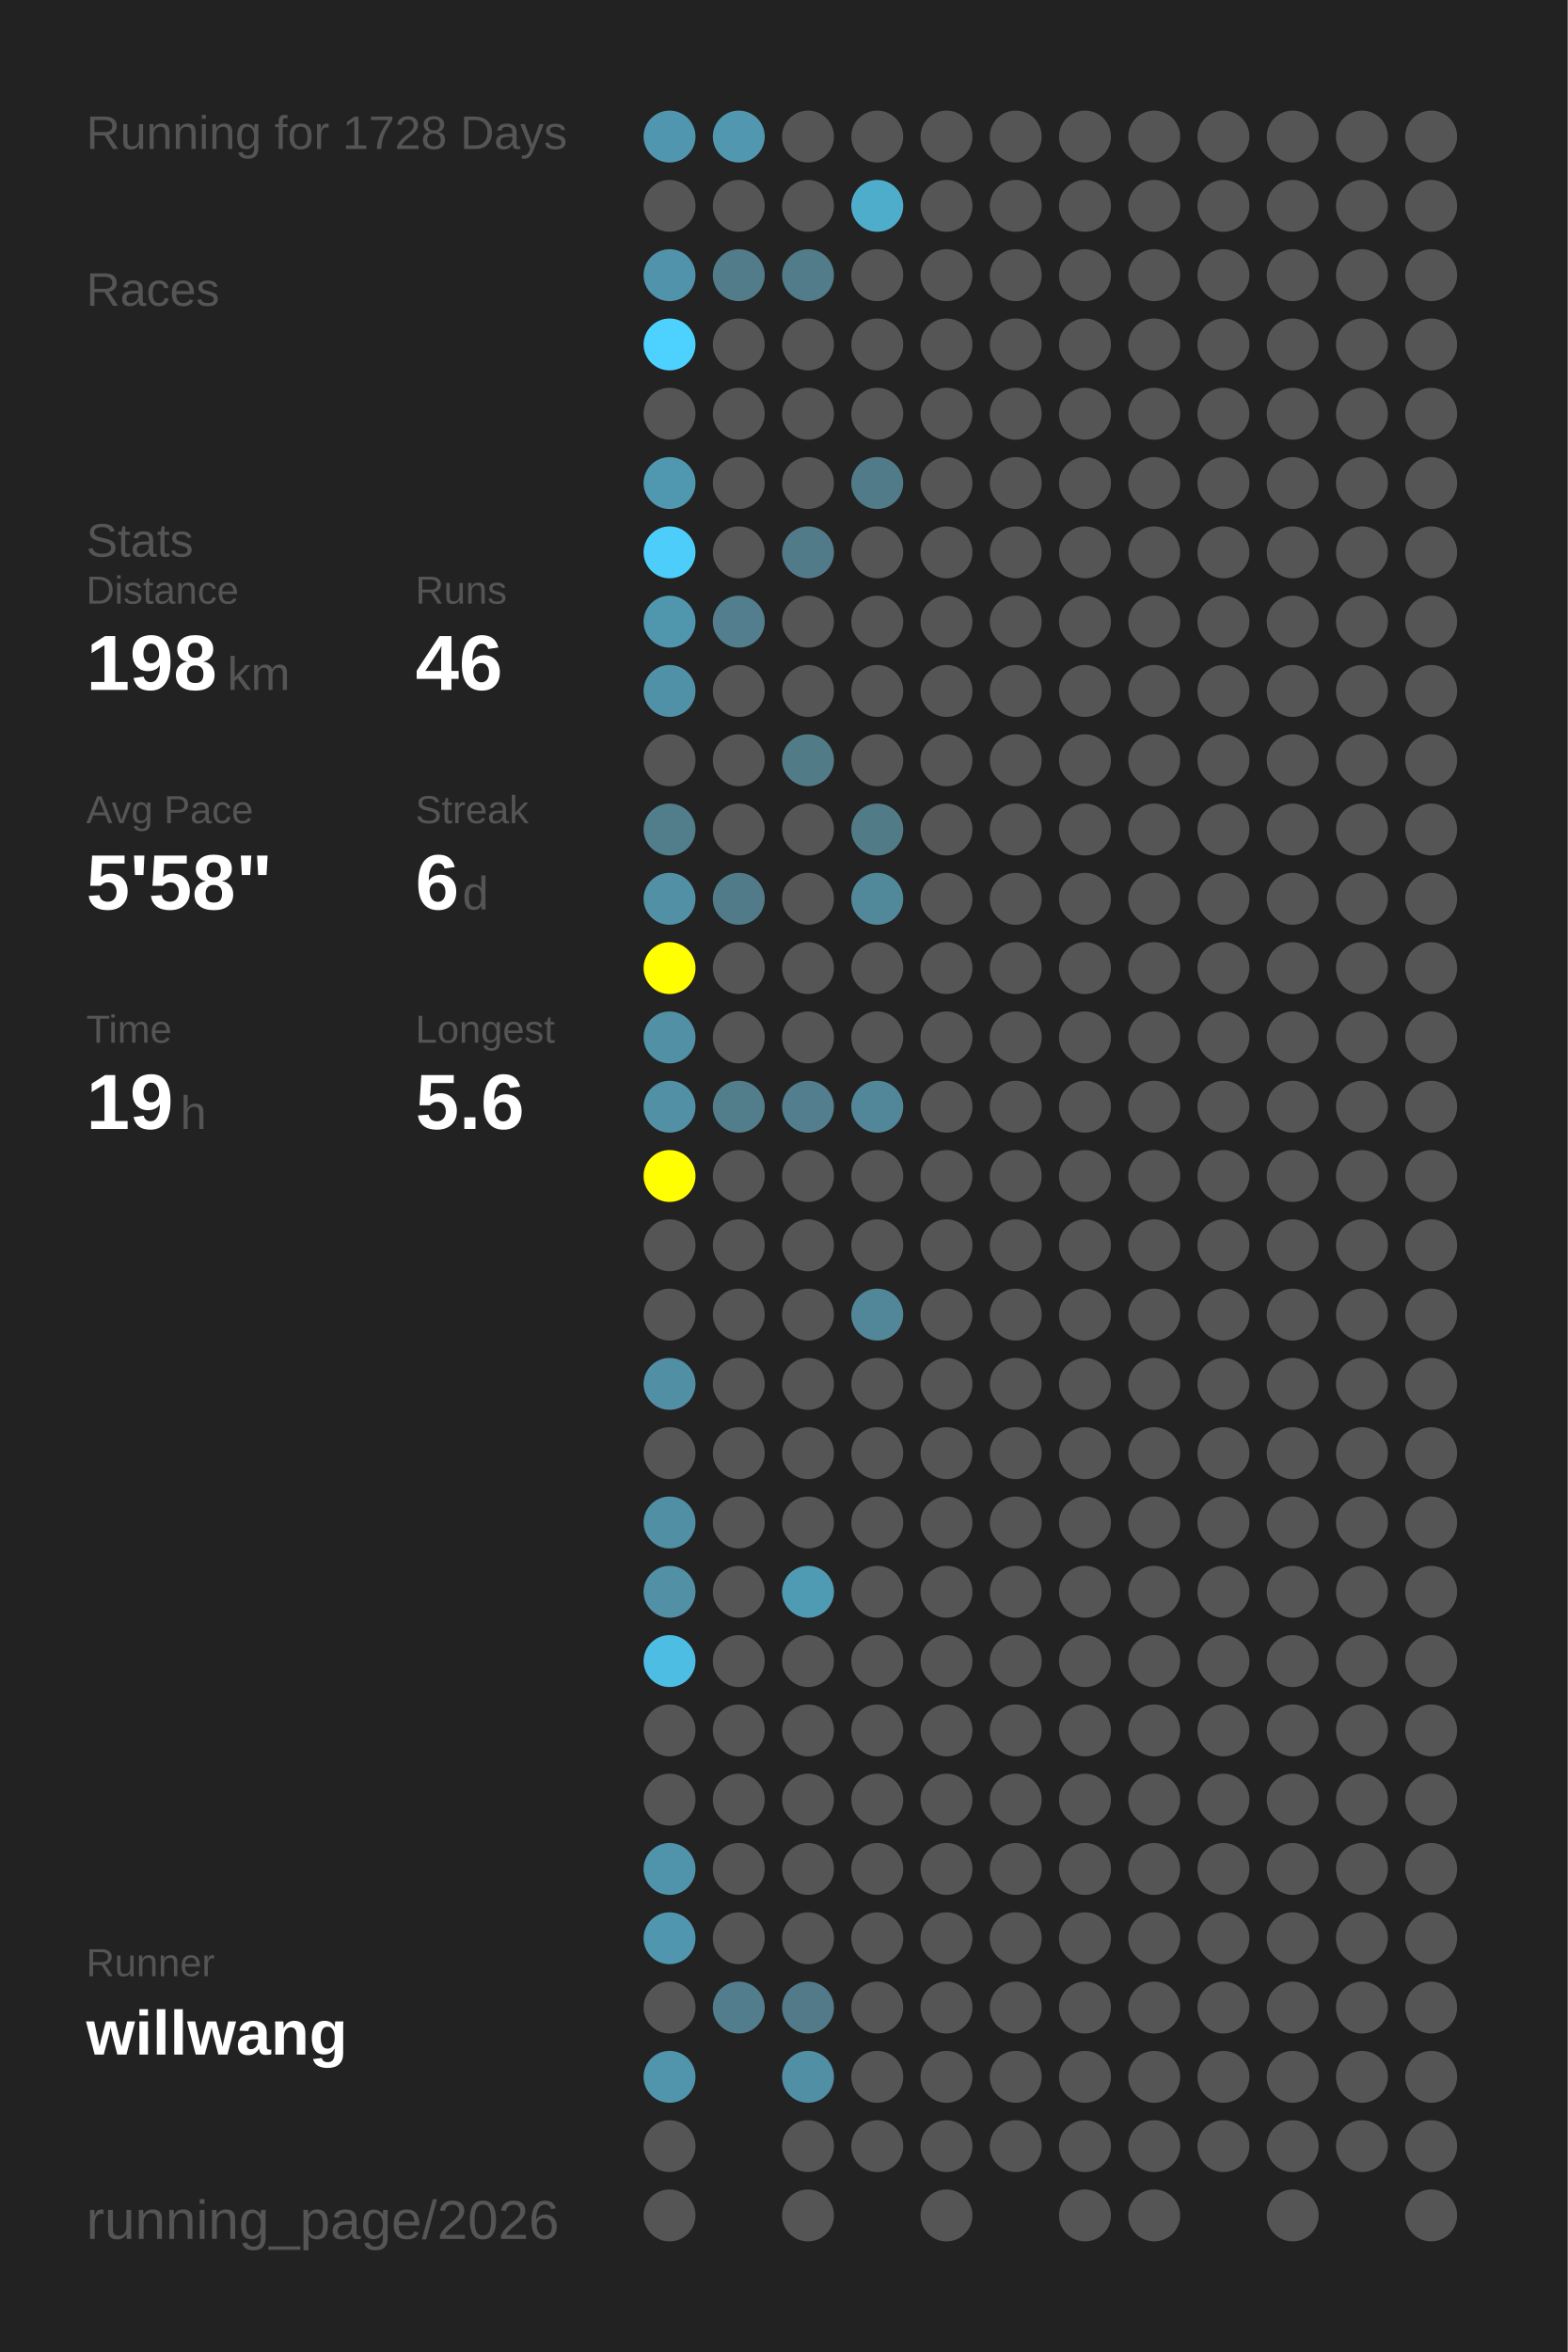
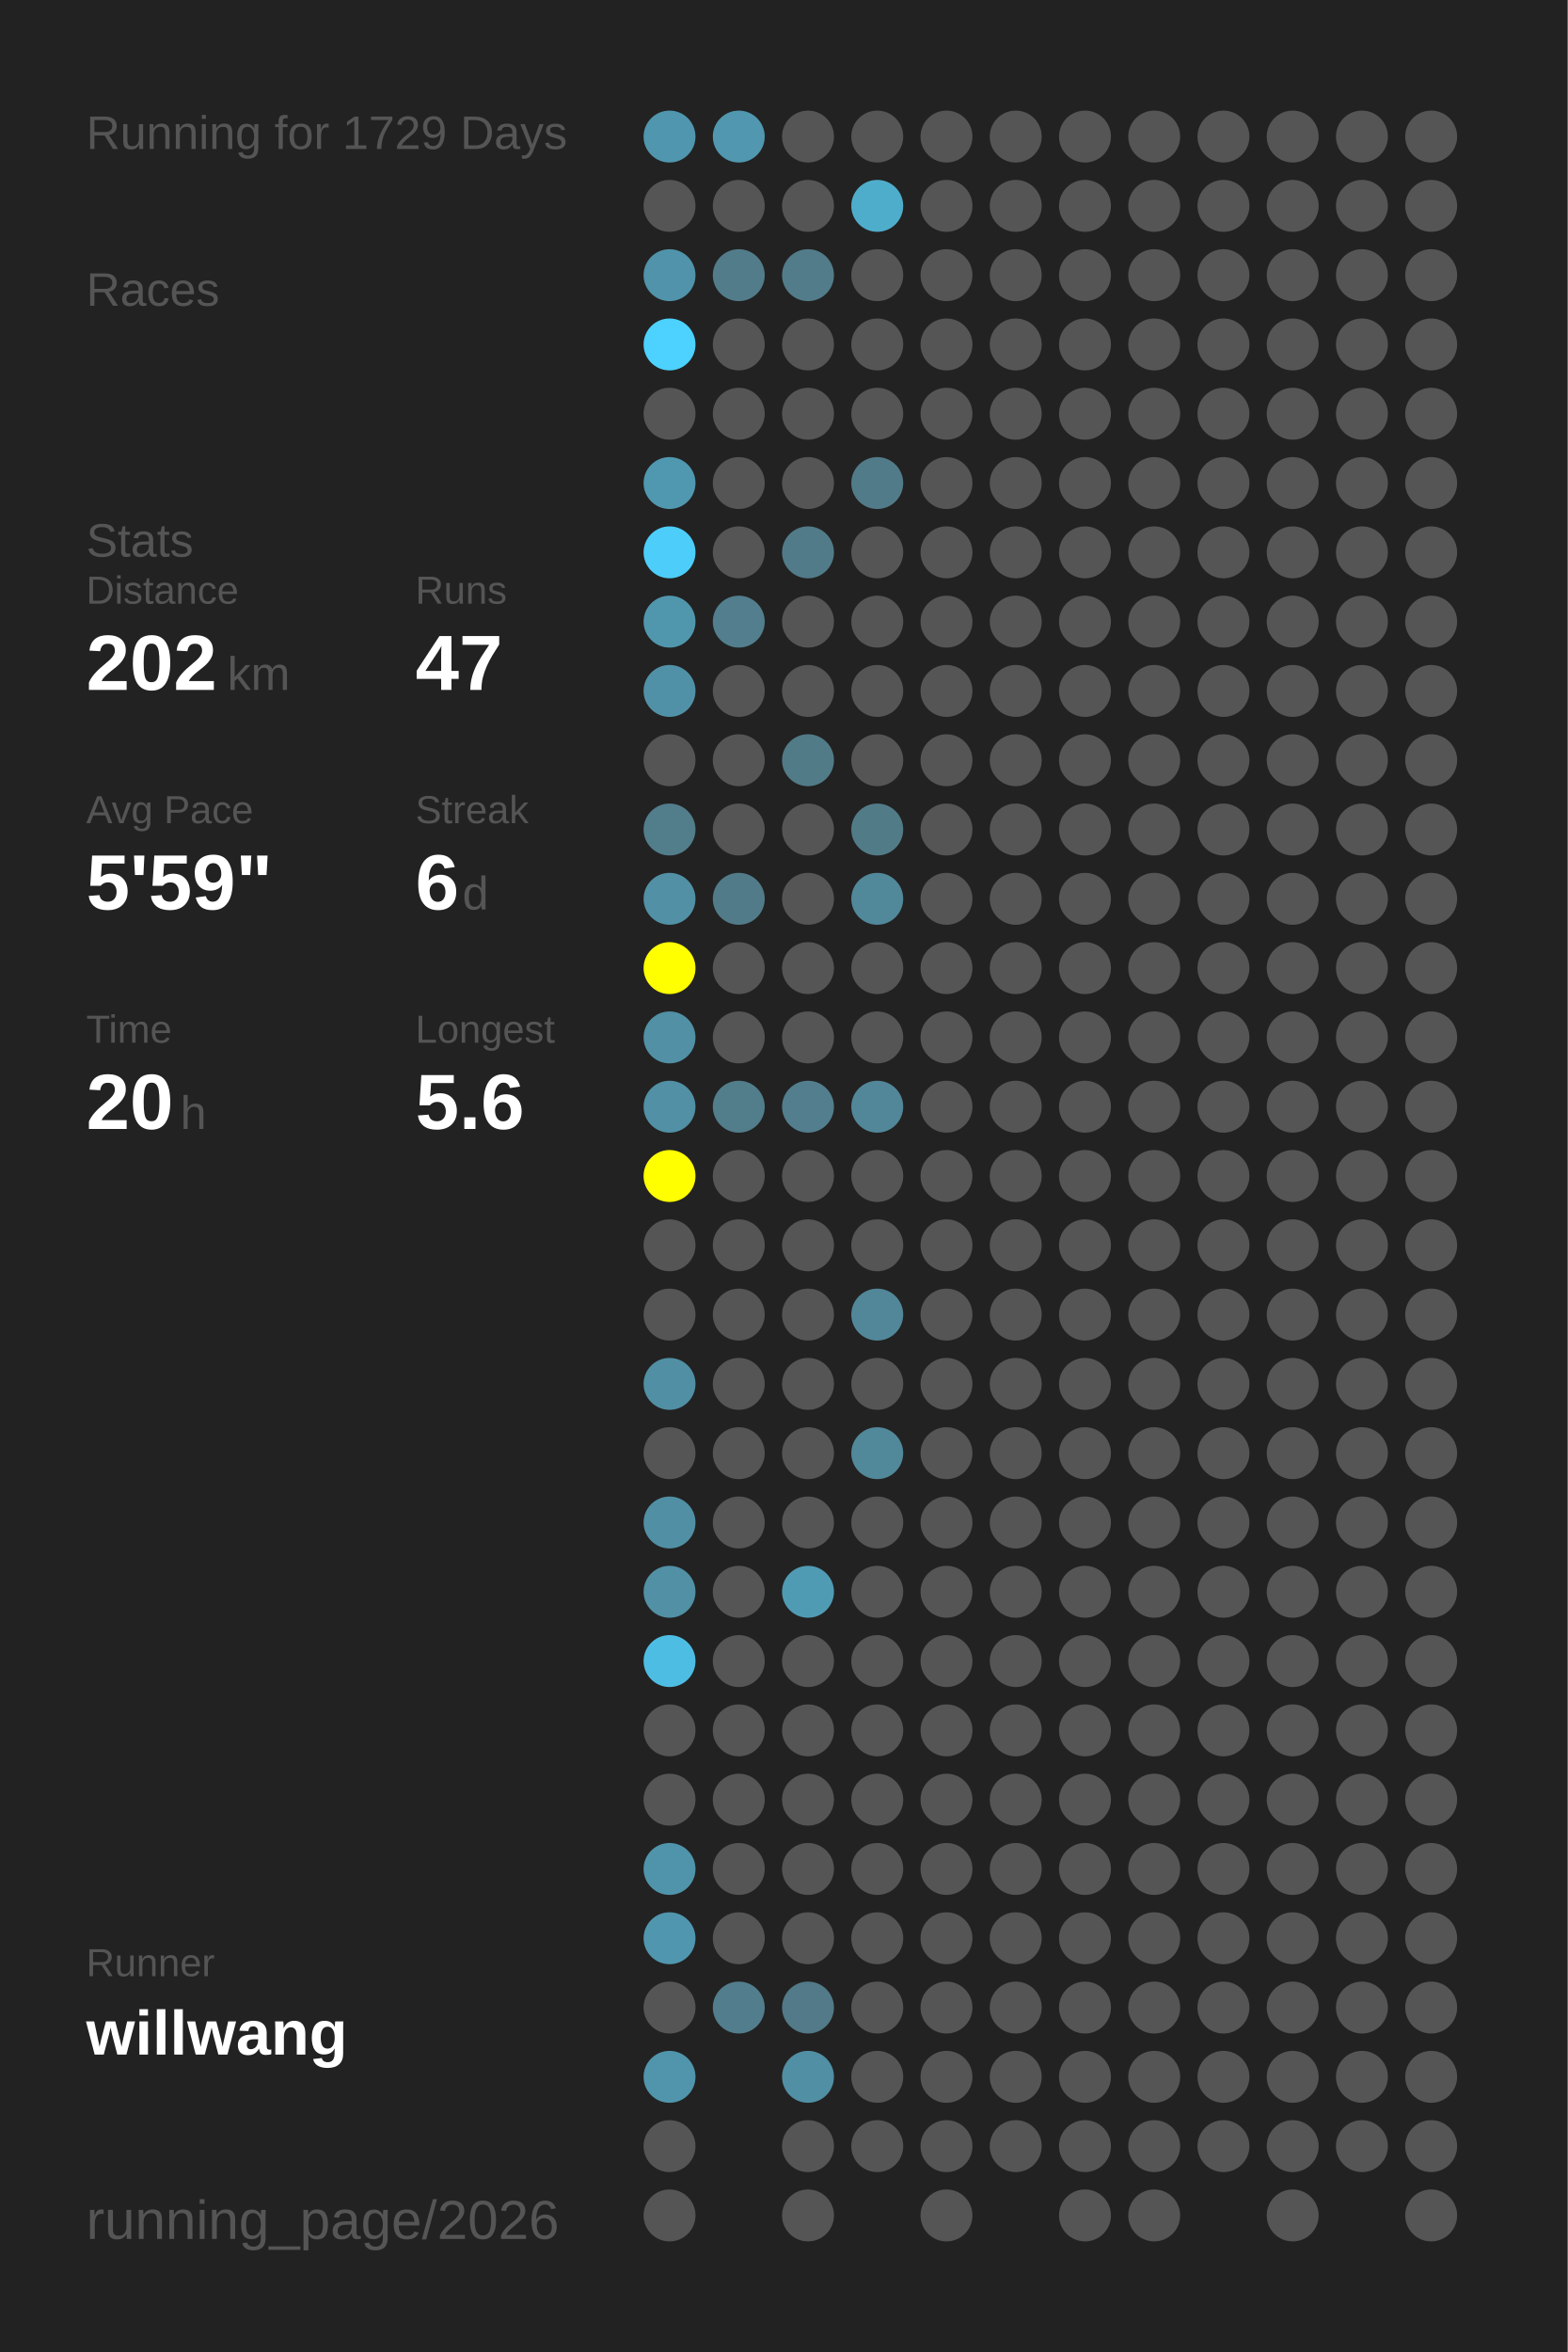
<svg xmlns="http://www.w3.org/2000/svg" baseProfile="full" height="300mm" version="1.1" viewBox="0,0,200,300" width="200mm">
  <defs />
  <rect fill="#222222" height="300" width="200" x="0" y="0" />
-   <text fill="#555555" style="font-size:6px; font-family:Arial;" x="11" y="19">Running for 1728 Days</text>
+   <text fill="#555555" style="font-size:6px; font-family:Arial;" x="11" y="19">Running for 1729 Days</text>
  <text fill="#555555" style="font-size:6px; font-family:Arial;" x="11" y="39">Races</text>
  <text fill="#555555" style="font-size:6px; font-family:Arial;" x="11" y="71">Stats</text>
  <text fill="#555555" style="font-size:5px; font-family:Arial;" x="11" y="77">Distance</text>
-   <text fill="#FFFFFF" style="font-size:10px; font-family:Arial; font-weight:bold;" x="11" y="88">198</text>
+   <text fill="#FFFFFF" style="font-size:10px; font-family:Arial; font-weight:bold;" x="11" y="88">202</text>
  <text fill="#555555" style="font-size:6px; font-family:Arial;" x="29" y="88">km</text>
  <text fill="#555555" style="font-size:5px; font-family:Arial;" x="53" y="77">Runs</text>
-   <text fill="#FFFFFF" style="font-size:10px; font-family:Arial; font-weight:bold;" x="53" y="88">46</text>
+   <text fill="#FFFFFF" style="font-size:10px; font-family:Arial; font-weight:bold;" x="53" y="88">47</text>
  <text fill="#555555" style="font-size:5px; font-family:Arial;" x="11" y="105">Avg Pace</text>
-   <text fill="#FFFFFF" style="font-size:10px; font-family:Arial; font-weight:bold;" x="11" y="116">5'58"</text>
+   <text fill="#FFFFFF" style="font-size:10px; font-family:Arial; font-weight:bold;" x="11" y="116">5'59"</text>
  <text fill="#555555" style="font-size:5px; font-family:Arial;" x="53" y="105">Streak</text>
  <text fill="#FFFFFF" style="font-size:10px; font-family:Arial; font-weight:bold;" x="53" y="116">6</text>
  <text fill="#555555" style="font-size:6px; font-family:Arial;" x="59" y="116">d</text>
  <text fill="#555555" style="font-size:5px; font-family:Arial;" x="11" y="133">Time</text>
-   <text fill="#FFFFFF" style="font-size:10px; font-family:Arial; font-weight:bold;" x="11" y="144">19</text>
+   <text fill="#FFFFFF" style="font-size:10px; font-family:Arial; font-weight:bold;" x="11" y="144">20</text>
  <text fill="#555555" style="font-size:6px; font-family:Arial;" x="23" y="144">h</text>
  <text fill="#555555" style="font-size:5px; font-family:Arial;" x="53" y="133">Longest</text>
  <text fill="#FFFFFF" style="font-size:10px; font-family:Arial; font-weight:bold;" x="53" y="144">5.6</text>
  <text fill="#555555" style="font-size:5px; font-family:Arial;" x="11" y="252.065">Runner</text>
  <text fill="#FFFFFF" style="font-size:8px; font-family:Arial; font-weight:bold;" x="11" y="262.065">willwang</text>
  <text fill="#555555" style="font-size:7px; font-family:Arial;" x="11" y="285.581">running_page/2026</text>
  <circle cx="85.417" cy="17.419" fill="#5096ae" r="3.312" />
  <circle cx="85.417" cy="26.258" fill="#555555" r="3.312" />
  <circle cx="85.417" cy="35.097" fill="#5093aa" r="3.312" />
  <circle cx="85.417" cy="43.935" fill="#4dd1fe" r="3.312" />
  <circle cx="85.417" cy="52.774" fill="#555555" r="3.312" />
  <circle cx="85.417" cy="61.613" fill="#5098b0" r="3.312" />
  <circle cx="85.417" cy="70.452" fill="#4dcefa" r="3.312" />
  <circle cx="85.417" cy="79.29" fill="#5097ae" r="3.312" />
  <circle cx="85.417" cy="88.129" fill="#5191a7" r="3.312" />
  <circle cx="85.417" cy="96.968" fill="#555555" r="3.312" />
  <circle cx="85.417" cy="105.806" fill="#527d8b" r="3.312" />
  <circle cx="85.417" cy="114.645" fill="#5190a5" r="3.312" />
  <circle cx="85.417" cy="123.484" fill="#FFFF00" r="3.312" />
  <circle cx="85.417" cy="132.323" fill="#5190a5" r="3.312" />
  <circle cx="85.417" cy="141.161" fill="#5190a5" r="3.312" />
  <circle cx="85.417" cy="150" fill="#FFFF00" r="3.312" />
  <circle cx="85.417" cy="158.839" fill="#555555" r="3.312" />
  <circle cx="85.417" cy="167.677" fill="#555555" r="3.312" />
  <circle cx="85.417" cy="176.516" fill="#518fa4" r="3.312" />
  <circle cx="85.417" cy="185.355" fill="#555555" r="3.312" />
  <circle cx="85.417" cy="194.194" fill="#518fa4" r="3.312" />
  <circle cx="85.417" cy="203.032" fill="#5190a5" r="3.312" />
  <circle cx="85.417" cy="211.871" fill="#4ebde3" r="3.312" />
  <circle cx="85.417" cy="220.71" fill="#555555" r="3.312" />
  <circle cx="85.417" cy="229.548" fill="#555555" r="3.312" />
  <circle cx="85.417" cy="238.387" fill="#5094ab" r="3.312" />
  <circle cx="85.417" cy="247.226" fill="#5096ae" r="3.312" />
  <circle cx="85.417" cy="256.065" fill="#555555" r="3.312" />
  <circle cx="85.417" cy="264.903" fill="#5095ac" r="3.312" />
  <circle cx="85.417" cy="273.742" fill="#555555" r="3.312" />
  <circle cx="85.417" cy="282.581" fill="#555555" r="3.312" />
  <circle cx="94.25" cy="17.419" fill="#5097af" r="3.312" />
  <circle cx="94.25" cy="26.258" fill="#555555" r="3.312" />
  <circle cx="94.25" cy="35.097" fill="#527c8a" r="3.312" />
  <circle cx="94.25" cy="43.935" fill="#555555" r="3.312" />
  <circle cx="94.25" cy="52.774" fill="#555555" r="3.312" />
  <circle cx="94.25" cy="61.613" fill="#555555" r="3.312" />
  <circle cx="94.25" cy="70.452" fill="#555555" r="3.312" />
  <circle cx="94.25" cy="79.29" fill="#527e8d" r="3.312" />
  <circle cx="94.25" cy="88.129" fill="#555555" r="3.312" />
  <circle cx="94.25" cy="96.968" fill="#555555" r="3.312" />
  <circle cx="94.25" cy="105.806" fill="#555555" r="3.312" />
  <circle cx="94.25" cy="114.645" fill="#527b89" r="3.312" />
  <circle cx="94.25" cy="123.484" fill="#555555" r="3.312" />
  <circle cx="94.25" cy="132.323" fill="#555555" r="3.312" />
  <circle cx="94.25" cy="141.161" fill="#527d8b" r="3.312" />
  <circle cx="94.25" cy="150" fill="#555555" r="3.312" />
  <circle cx="94.25" cy="158.839" fill="#555555" r="3.312" />
  <circle cx="94.25" cy="167.677" fill="#555555" r="3.312" />
  <circle cx="94.25" cy="176.516" fill="#555555" r="3.312" />
  <circle cx="94.25" cy="185.355" fill="#555555" r="3.312" />
  <circle cx="94.25" cy="194.194" fill="#555555" r="3.312" />
  <circle cx="94.25" cy="203.032" fill="#555555" r="3.312" />
  <circle cx="94.25" cy="211.871" fill="#555555" r="3.312" />
  <circle cx="94.25" cy="220.71" fill="#555555" r="3.312" />
  <circle cx="94.25" cy="229.548" fill="#555555" r="3.312" />
  <circle cx="94.25" cy="238.387" fill="#555555" r="3.312" />
  <circle cx="94.25" cy="247.226" fill="#555555" r="3.312" />
  <circle cx="94.25" cy="256.065" fill="#527d8c" r="3.312" />
  <circle cx="103.083" cy="17.419" fill="#555555" r="3.312" />
  <circle cx="103.083" cy="26.258" fill="#555555" r="3.312" />
  <circle cx="103.083" cy="35.097" fill="#527c8a" r="3.312" />
  <circle cx="103.083" cy="43.935" fill="#555555" r="3.312" />
  <circle cx="103.083" cy="52.774" fill="#555555" r="3.312" />
  <circle cx="103.083" cy="61.613" fill="#555555" r="3.312" />
  <circle cx="103.083" cy="70.452" fill="#527b89" r="3.312" />
  <circle cx="103.083" cy="79.29" fill="#555555" r="3.312" />
  <circle cx="103.083" cy="88.129" fill="#555555" r="3.312" />
  <circle cx="103.083" cy="96.968" fill="#527b88" r="3.312" />
  <circle cx="103.083" cy="105.806" fill="#555555" r="3.312" />
  <circle cx="103.083" cy="114.645" fill="#555555" r="3.312" />
  <circle cx="103.083" cy="123.484" fill="#555555" r="3.312" />
  <circle cx="103.083" cy="132.323" fill="#555555" r="3.312" />
  <circle cx="103.083" cy="141.161" fill="#527e8d" r="3.312" />
  <circle cx="103.083" cy="150" fill="#555555" r="3.312" />
  <circle cx="103.083" cy="158.839" fill="#555555" r="3.312" />
  <circle cx="103.083" cy="167.677" fill="#555555" r="3.312" />
  <circle cx="103.083" cy="176.516" fill="#555555" r="3.312" />
  <circle cx="103.083" cy="185.355" fill="#555555" r="3.312" />
  <circle cx="103.083" cy="194.194" fill="#555555" r="3.312" />
  <circle cx="103.083" cy="203.032" fill="#509bb4" r="3.312" />
  <circle cx="103.083" cy="211.871" fill="#555555" r="3.312" />
  <circle cx="103.083" cy="220.71" fill="#555555" r="3.312" />
  <circle cx="103.083" cy="229.548" fill="#555555" r="3.312" />
  <circle cx="103.083" cy="238.387" fill="#555555" r="3.312" />
  <circle cx="103.083" cy="247.226" fill="#555555" r="3.312" />
  <circle cx="103.083" cy="256.065" fill="#527a88" r="3.312" />
  <circle cx="103.083" cy="264.903" fill="#518fa4" r="3.312" />
  <circle cx="103.083" cy="273.742" fill="#555555" r="3.312" />
  <circle cx="103.083" cy="282.581" fill="#555555" r="3.312" />
  <circle cx="111.917" cy="17.419" fill="#555555" r="3.312" />
  <circle cx="111.917" cy="26.258" fill="#4fadcc" r="3.312" />
  <circle cx="111.917" cy="35.097" fill="#555555" r="3.312" />
  <circle cx="111.917" cy="43.935" fill="#555555" r="3.312" />
  <circle cx="111.917" cy="52.774" fill="#555555" r="3.312" />
  <circle cx="111.917" cy="61.613" fill="#527b89" r="3.312" />
  <circle cx="111.917" cy="70.452" fill="#555555" r="3.312" />
  <circle cx="111.917" cy="79.29" fill="#555555" r="3.312" />
  <circle cx="111.917" cy="88.129" fill="#555555" r="3.312" />
  <circle cx="111.917" cy="96.968" fill="#555555" r="3.312" />
  <circle cx="111.917" cy="105.806" fill="#527b88" r="3.312" />
  <circle cx="111.917" cy="114.645" fill="#51889a" r="3.312" />
  <circle cx="111.917" cy="123.484" fill="#555555" r="3.312" />
  <circle cx="111.917" cy="132.323" fill="#555555" r="3.312" />
  <circle cx="111.917" cy="141.161" fill="#518799" r="3.312" />
  <circle cx="111.917" cy="150" fill="#555555" r="3.312" />
  <circle cx="111.917" cy="158.839" fill="#555555" r="3.312" />
  <circle cx="111.917" cy="167.677" fill="#518799" r="3.312" />
  <circle cx="111.917" cy="176.516" fill="#555555" r="3.312" />
-   <circle cx="111.917" cy="185.355" fill="#555555" r="3.312" />
+   <circle cx="111.917" cy="185.355" fill="#51889a" r="3.312" />
  <circle cx="111.917" cy="194.194" fill="#555555" r="3.312" />
  <circle cx="111.917" cy="203.032" fill="#555555" r="3.312" />
  <circle cx="111.917" cy="211.871" fill="#555555" r="3.312" />
  <circle cx="111.917" cy="220.71" fill="#555555" r="3.312" />
  <circle cx="111.917" cy="229.548" fill="#555555" r="3.312" />
  <circle cx="111.917" cy="238.387" fill="#555555" r="3.312" />
  <circle cx="111.917" cy="247.226" fill="#555555" r="3.312" />
  <circle cx="111.917" cy="256.065" fill="#555555" r="3.312" />
  <circle cx="111.917" cy="264.903" fill="#555555" r="3.312" />
  <circle cx="111.917" cy="273.742" fill="#555555" r="3.312" />
  <circle cx="120.75" cy="17.419" fill="#555555" r="3.312" />
  <circle cx="120.75" cy="26.258" fill="#555555" r="3.312" />
  <circle cx="120.75" cy="35.097" fill="#555555" r="3.312" />
  <circle cx="120.75" cy="43.935" fill="#555555" r="3.312" />
  <circle cx="120.75" cy="52.774" fill="#555555" r="3.312" />
  <circle cx="120.75" cy="61.613" fill="#555555" r="3.312" />
  <circle cx="120.75" cy="70.452" fill="#555555" r="3.312" />
  <circle cx="120.75" cy="79.29" fill="#555555" r="3.312" />
  <circle cx="120.75" cy="88.129" fill="#555555" r="3.312" />
  <circle cx="120.75" cy="96.968" fill="#555555" r="3.312" />
  <circle cx="120.75" cy="105.806" fill="#555555" r="3.312" />
  <circle cx="120.75" cy="114.645" fill="#555555" r="3.312" />
  <circle cx="120.75" cy="123.484" fill="#555555" r="3.312" />
  <circle cx="120.75" cy="132.323" fill="#555555" r="3.312" />
  <circle cx="120.75" cy="141.161" fill="#555555" r="3.312" />
  <circle cx="120.75" cy="150" fill="#555555" r="3.312" />
  <circle cx="120.75" cy="158.839" fill="#555555" r="3.312" />
  <circle cx="120.75" cy="167.677" fill="#555555" r="3.312" />
  <circle cx="120.75" cy="176.516" fill="#555555" r="3.312" />
  <circle cx="120.75" cy="185.355" fill="#555555" r="3.312" />
  <circle cx="120.75" cy="194.194" fill="#555555" r="3.312" />
  <circle cx="120.75" cy="203.032" fill="#555555" r="3.312" />
  <circle cx="120.75" cy="211.871" fill="#555555" r="3.312" />
  <circle cx="120.75" cy="220.71" fill="#555555" r="3.312" />
  <circle cx="120.75" cy="229.548" fill="#555555" r="3.312" />
  <circle cx="120.75" cy="238.387" fill="#555555" r="3.312" />
  <circle cx="120.75" cy="247.226" fill="#555555" r="3.312" />
  <circle cx="120.75" cy="256.065" fill="#555555" r="3.312" />
  <circle cx="120.75" cy="264.903" fill="#555555" r="3.312" />
  <circle cx="120.75" cy="273.742" fill="#555555" r="3.312" />
  <circle cx="120.75" cy="282.581" fill="#555555" r="3.312" />
  <circle cx="129.583" cy="17.419" fill="#555555" r="3.312" />
  <circle cx="129.583" cy="26.258" fill="#555555" r="3.312" />
  <circle cx="129.583" cy="35.097" fill="#555555" r="3.312" />
  <circle cx="129.583" cy="43.935" fill="#555555" r="3.312" />
  <circle cx="129.583" cy="52.774" fill="#555555" r="3.312" />
  <circle cx="129.583" cy="61.613" fill="#555555" r="3.312" />
  <circle cx="129.583" cy="70.452" fill="#555555" r="3.312" />
  <circle cx="129.583" cy="79.29" fill="#555555" r="3.312" />
  <circle cx="129.583" cy="88.129" fill="#555555" r="3.312" />
  <circle cx="129.583" cy="96.968" fill="#555555" r="3.312" />
  <circle cx="129.583" cy="105.806" fill="#555555" r="3.312" />
  <circle cx="129.583" cy="114.645" fill="#555555" r="3.312" />
  <circle cx="129.583" cy="123.484" fill="#555555" r="3.312" />
  <circle cx="129.583" cy="132.323" fill="#555555" r="3.312" />
  <circle cx="129.583" cy="141.161" fill="#555555" r="3.312" />
  <circle cx="129.583" cy="150" fill="#555555" r="3.312" />
  <circle cx="129.583" cy="158.839" fill="#555555" r="3.312" />
  <circle cx="129.583" cy="167.677" fill="#555555" r="3.312" />
  <circle cx="129.583" cy="176.516" fill="#555555" r="3.312" />
  <circle cx="129.583" cy="185.355" fill="#555555" r="3.312" />
  <circle cx="129.583" cy="194.194" fill="#555555" r="3.312" />
  <circle cx="129.583" cy="203.032" fill="#555555" r="3.312" />
  <circle cx="129.583" cy="211.871" fill="#555555" r="3.312" />
  <circle cx="129.583" cy="220.71" fill="#555555" r="3.312" />
  <circle cx="129.583" cy="229.548" fill="#555555" r="3.312" />
  <circle cx="129.583" cy="238.387" fill="#555555" r="3.312" />
  <circle cx="129.583" cy="247.226" fill="#555555" r="3.312" />
  <circle cx="129.583" cy="256.065" fill="#555555" r="3.312" />
  <circle cx="129.583" cy="264.903" fill="#555555" r="3.312" />
  <circle cx="129.583" cy="273.742" fill="#555555" r="3.312" />
  <circle cx="138.417" cy="17.419" fill="#555555" r="3.312" />
  <circle cx="138.417" cy="26.258" fill="#555555" r="3.312" />
  <circle cx="138.417" cy="35.097" fill="#555555" r="3.312" />
  <circle cx="138.417" cy="43.935" fill="#555555" r="3.312" />
  <circle cx="138.417" cy="52.774" fill="#555555" r="3.312" />
  <circle cx="138.417" cy="61.613" fill="#555555" r="3.312" />
  <circle cx="138.417" cy="70.452" fill="#555555" r="3.312" />
  <circle cx="138.417" cy="79.29" fill="#555555" r="3.312" />
  <circle cx="138.417" cy="88.129" fill="#555555" r="3.312" />
  <circle cx="138.417" cy="96.968" fill="#555555" r="3.312" />
  <circle cx="138.417" cy="105.806" fill="#555555" r="3.312" />
  <circle cx="138.417" cy="114.645" fill="#555555" r="3.312" />
  <circle cx="138.417" cy="123.484" fill="#555555" r="3.312" />
  <circle cx="138.417" cy="132.323" fill="#555555" r="3.312" />
  <circle cx="138.417" cy="141.161" fill="#555555" r="3.312" />
  <circle cx="138.417" cy="150" fill="#555555" r="3.312" />
  <circle cx="138.417" cy="158.839" fill="#555555" r="3.312" />
  <circle cx="138.417" cy="167.677" fill="#555555" r="3.312" />
  <circle cx="138.417" cy="176.516" fill="#555555" r="3.312" />
  <circle cx="138.417" cy="185.355" fill="#555555" r="3.312" />
  <circle cx="138.417" cy="194.194" fill="#555555" r="3.312" />
  <circle cx="138.417" cy="203.032" fill="#555555" r="3.312" />
  <circle cx="138.417" cy="211.871" fill="#555555" r="3.312" />
  <circle cx="138.417" cy="220.71" fill="#555555" r="3.312" />
  <circle cx="138.417" cy="229.548" fill="#555555" r="3.312" />
  <circle cx="138.417" cy="238.387" fill="#555555" r="3.312" />
  <circle cx="138.417" cy="247.226" fill="#555555" r="3.312" />
  <circle cx="138.417" cy="256.065" fill="#555555" r="3.312" />
  <circle cx="138.417" cy="264.903" fill="#555555" r="3.312" />
  <circle cx="138.417" cy="273.742" fill="#555555" r="3.312" />
  <circle cx="138.417" cy="282.581" fill="#555555" r="3.312" />
  <circle cx="147.25" cy="17.419" fill="#555555" r="3.312" />
  <circle cx="147.25" cy="26.258" fill="#555555" r="3.312" />
  <circle cx="147.25" cy="35.097" fill="#555555" r="3.312" />
  <circle cx="147.25" cy="43.935" fill="#555555" r="3.312" />
  <circle cx="147.25" cy="52.774" fill="#555555" r="3.312" />
  <circle cx="147.25" cy="61.613" fill="#555555" r="3.312" />
  <circle cx="147.25" cy="70.452" fill="#555555" r="3.312" />
  <circle cx="147.25" cy="79.29" fill="#555555" r="3.312" />
  <circle cx="147.25" cy="88.129" fill="#555555" r="3.312" />
  <circle cx="147.25" cy="96.968" fill="#555555" r="3.312" />
  <circle cx="147.25" cy="105.806" fill="#555555" r="3.312" />
  <circle cx="147.25" cy="114.645" fill="#555555" r="3.312" />
  <circle cx="147.25" cy="123.484" fill="#555555" r="3.312" />
  <circle cx="147.25" cy="132.323" fill="#555555" r="3.312" />
  <circle cx="147.25" cy="141.161" fill="#555555" r="3.312" />
  <circle cx="147.25" cy="150" fill="#555555" r="3.312" />
  <circle cx="147.25" cy="158.839" fill="#555555" r="3.312" />
  <circle cx="147.25" cy="167.677" fill="#555555" r="3.312" />
  <circle cx="147.25" cy="176.516" fill="#555555" r="3.312" />
  <circle cx="147.25" cy="185.355" fill="#555555" r="3.312" />
  <circle cx="147.25" cy="194.194" fill="#555555" r="3.312" />
  <circle cx="147.25" cy="203.032" fill="#555555" r="3.312" />
  <circle cx="147.25" cy="211.871" fill="#555555" r="3.312" />
  <circle cx="147.25" cy="220.71" fill="#555555" r="3.312" />
  <circle cx="147.25" cy="229.548" fill="#555555" r="3.312" />
  <circle cx="147.25" cy="238.387" fill="#555555" r="3.312" />
  <circle cx="147.25" cy="247.226" fill="#555555" r="3.312" />
  <circle cx="147.25" cy="256.065" fill="#555555" r="3.312" />
  <circle cx="147.25" cy="264.903" fill="#555555" r="3.312" />
  <circle cx="147.25" cy="273.742" fill="#555555" r="3.312" />
  <circle cx="147.25" cy="282.581" fill="#555555" r="3.312" />
  <circle cx="156.083" cy="17.419" fill="#555555" r="3.312" />
  <circle cx="156.083" cy="26.258" fill="#555555" r="3.312" />
  <circle cx="156.083" cy="35.097" fill="#555555" r="3.312" />
  <circle cx="156.083" cy="43.935" fill="#555555" r="3.312" />
  <circle cx="156.083" cy="52.774" fill="#555555" r="3.312" />
  <circle cx="156.083" cy="61.613" fill="#555555" r="3.312" />
  <circle cx="156.083" cy="70.452" fill="#555555" r="3.312" />
  <circle cx="156.083" cy="79.29" fill="#555555" r="3.312" />
  <circle cx="156.083" cy="88.129" fill="#555555" r="3.312" />
  <circle cx="156.083" cy="96.968" fill="#555555" r="3.312" />
  <circle cx="156.083" cy="105.806" fill="#555555" r="3.312" />
  <circle cx="156.083" cy="114.645" fill="#555555" r="3.312" />
  <circle cx="156.083" cy="123.484" fill="#555555" r="3.312" />
  <circle cx="156.083" cy="132.323" fill="#555555" r="3.312" />
  <circle cx="156.083" cy="141.161" fill="#555555" r="3.312" />
  <circle cx="156.083" cy="150" fill="#555555" r="3.312" />
  <circle cx="156.083" cy="158.839" fill="#555555" r="3.312" />
  <circle cx="156.083" cy="167.677" fill="#555555" r="3.312" />
  <circle cx="156.083" cy="176.516" fill="#555555" r="3.312" />
  <circle cx="156.083" cy="185.355" fill="#555555" r="3.312" />
  <circle cx="156.083" cy="194.194" fill="#555555" r="3.312" />
  <circle cx="156.083" cy="203.032" fill="#555555" r="3.312" />
  <circle cx="156.083" cy="211.871" fill="#555555" r="3.312" />
  <circle cx="156.083" cy="220.71" fill="#555555" r="3.312" />
  <circle cx="156.083" cy="229.548" fill="#555555" r="3.312" />
  <circle cx="156.083" cy="238.387" fill="#555555" r="3.312" />
  <circle cx="156.083" cy="247.226" fill="#555555" r="3.312" />
  <circle cx="156.083" cy="256.065" fill="#555555" r="3.312" />
  <circle cx="156.083" cy="264.903" fill="#555555" r="3.312" />
  <circle cx="156.083" cy="273.742" fill="#555555" r="3.312" />
  <circle cx="164.917" cy="17.419" fill="#555555" r="3.312" />
  <circle cx="164.917" cy="26.258" fill="#555555" r="3.312" />
  <circle cx="164.917" cy="35.097" fill="#555555" r="3.312" />
  <circle cx="164.917" cy="43.935" fill="#555555" r="3.312" />
  <circle cx="164.917" cy="52.774" fill="#555555" r="3.312" />
  <circle cx="164.917" cy="61.613" fill="#555555" r="3.312" />
  <circle cx="164.917" cy="70.452" fill="#555555" r="3.312" />
  <circle cx="164.917" cy="79.29" fill="#555555" r="3.312" />
  <circle cx="164.917" cy="88.129" fill="#555555" r="3.312" />
  <circle cx="164.917" cy="96.968" fill="#555555" r="3.312" />
  <circle cx="164.917" cy="105.806" fill="#555555" r="3.312" />
  <circle cx="164.917" cy="114.645" fill="#555555" r="3.312" />
  <circle cx="164.917" cy="123.484" fill="#555555" r="3.312" />
  <circle cx="164.917" cy="132.323" fill="#555555" r="3.312" />
  <circle cx="164.917" cy="141.161" fill="#555555" r="3.312" />
  <circle cx="164.917" cy="150" fill="#555555" r="3.312" />
  <circle cx="164.917" cy="158.839" fill="#555555" r="3.312" />
  <circle cx="164.917" cy="167.677" fill="#555555" r="3.312" />
  <circle cx="164.917" cy="176.516" fill="#555555" r="3.312" />
  <circle cx="164.917" cy="185.355" fill="#555555" r="3.312" />
  <circle cx="164.917" cy="194.194" fill="#555555" r="3.312" />
  <circle cx="164.917" cy="203.032" fill="#555555" r="3.312" />
  <circle cx="164.917" cy="211.871" fill="#555555" r="3.312" />
  <circle cx="164.917" cy="220.71" fill="#555555" r="3.312" />
  <circle cx="164.917" cy="229.548" fill="#555555" r="3.312" />
  <circle cx="164.917" cy="238.387" fill="#555555" r="3.312" />
  <circle cx="164.917" cy="247.226" fill="#555555" r="3.312" />
  <circle cx="164.917" cy="256.065" fill="#555555" r="3.312" />
  <circle cx="164.917" cy="264.903" fill="#555555" r="3.312" />
  <circle cx="164.917" cy="273.742" fill="#555555" r="3.312" />
  <circle cx="164.917" cy="282.581" fill="#555555" r="3.312" />
  <circle cx="173.75" cy="17.419" fill="#555555" r="3.312" />
  <circle cx="173.75" cy="26.258" fill="#555555" r="3.312" />
  <circle cx="173.75" cy="35.097" fill="#555555" r="3.312" />
  <circle cx="173.75" cy="43.935" fill="#555555" r="3.312" />
  <circle cx="173.75" cy="52.774" fill="#555555" r="3.312" />
  <circle cx="173.75" cy="61.613" fill="#555555" r="3.312" />
  <circle cx="173.75" cy="70.452" fill="#555555" r="3.312" />
  <circle cx="173.75" cy="79.29" fill="#555555" r="3.312" />
  <circle cx="173.75" cy="88.129" fill="#555555" r="3.312" />
  <circle cx="173.75" cy="96.968" fill="#555555" r="3.312" />
  <circle cx="173.75" cy="105.806" fill="#555555" r="3.312" />
  <circle cx="173.75" cy="114.645" fill="#555555" r="3.312" />
  <circle cx="173.75" cy="123.484" fill="#555555" r="3.312" />
  <circle cx="173.75" cy="132.323" fill="#555555" r="3.312" />
  <circle cx="173.75" cy="141.161" fill="#555555" r="3.312" />
  <circle cx="173.75" cy="150" fill="#555555" r="3.312" />
  <circle cx="173.75" cy="158.839" fill="#555555" r="3.312" />
  <circle cx="173.75" cy="167.677" fill="#555555" r="3.312" />
  <circle cx="173.75" cy="176.516" fill="#555555" r="3.312" />
  <circle cx="173.75" cy="185.355" fill="#555555" r="3.312" />
  <circle cx="173.75" cy="194.194" fill="#555555" r="3.312" />
  <circle cx="173.75" cy="203.032" fill="#555555" r="3.312" />
  <circle cx="173.75" cy="211.871" fill="#555555" r="3.312" />
  <circle cx="173.75" cy="220.71" fill="#555555" r="3.312" />
  <circle cx="173.75" cy="229.548" fill="#555555" r="3.312" />
  <circle cx="173.75" cy="238.387" fill="#555555" r="3.312" />
  <circle cx="173.75" cy="247.226" fill="#555555" r="3.312" />
  <circle cx="173.75" cy="256.065" fill="#555555" r="3.312" />
  <circle cx="173.75" cy="264.903" fill="#555555" r="3.312" />
  <circle cx="173.75" cy="273.742" fill="#555555" r="3.312" />
  <circle cx="182.583" cy="17.419" fill="#555555" r="3.312" />
  <circle cx="182.583" cy="26.258" fill="#555555" r="3.312" />
  <circle cx="182.583" cy="35.097" fill="#555555" r="3.312" />
  <circle cx="182.583" cy="43.935" fill="#555555" r="3.312" />
  <circle cx="182.583" cy="52.774" fill="#555555" r="3.312" />
  <circle cx="182.583" cy="61.613" fill="#555555" r="3.312" />
  <circle cx="182.583" cy="70.452" fill="#555555" r="3.312" />
  <circle cx="182.583" cy="79.29" fill="#555555" r="3.312" />
  <circle cx="182.583" cy="88.129" fill="#555555" r="3.312" />
  <circle cx="182.583" cy="96.968" fill="#555555" r="3.312" />
  <circle cx="182.583" cy="105.806" fill="#555555" r="3.312" />
  <circle cx="182.583" cy="114.645" fill="#555555" r="3.312" />
  <circle cx="182.583" cy="123.484" fill="#555555" r="3.312" />
  <circle cx="182.583" cy="132.323" fill="#555555" r="3.312" />
  <circle cx="182.583" cy="141.161" fill="#555555" r="3.312" />
  <circle cx="182.583" cy="150" fill="#555555" r="3.312" />
  <circle cx="182.583" cy="158.839" fill="#555555" r="3.312" />
  <circle cx="182.583" cy="167.677" fill="#555555" r="3.312" />
  <circle cx="182.583" cy="176.516" fill="#555555" r="3.312" />
  <circle cx="182.583" cy="185.355" fill="#555555" r="3.312" />
  <circle cx="182.583" cy="194.194" fill="#555555" r="3.312" />
  <circle cx="182.583" cy="203.032" fill="#555555" r="3.312" />
  <circle cx="182.583" cy="211.871" fill="#555555" r="3.312" />
  <circle cx="182.583" cy="220.71" fill="#555555" r="3.312" />
  <circle cx="182.583" cy="229.548" fill="#555555" r="3.312" />
  <circle cx="182.583" cy="238.387" fill="#555555" r="3.312" />
  <circle cx="182.583" cy="247.226" fill="#555555" r="3.312" />
  <circle cx="182.583" cy="256.065" fill="#555555" r="3.312" />
  <circle cx="182.583" cy="264.903" fill="#555555" r="3.312" />
  <circle cx="182.583" cy="273.742" fill="#555555" r="3.312" />
  <circle cx="182.583" cy="282.581" fill="#555555" r="3.312" />
</svg>
